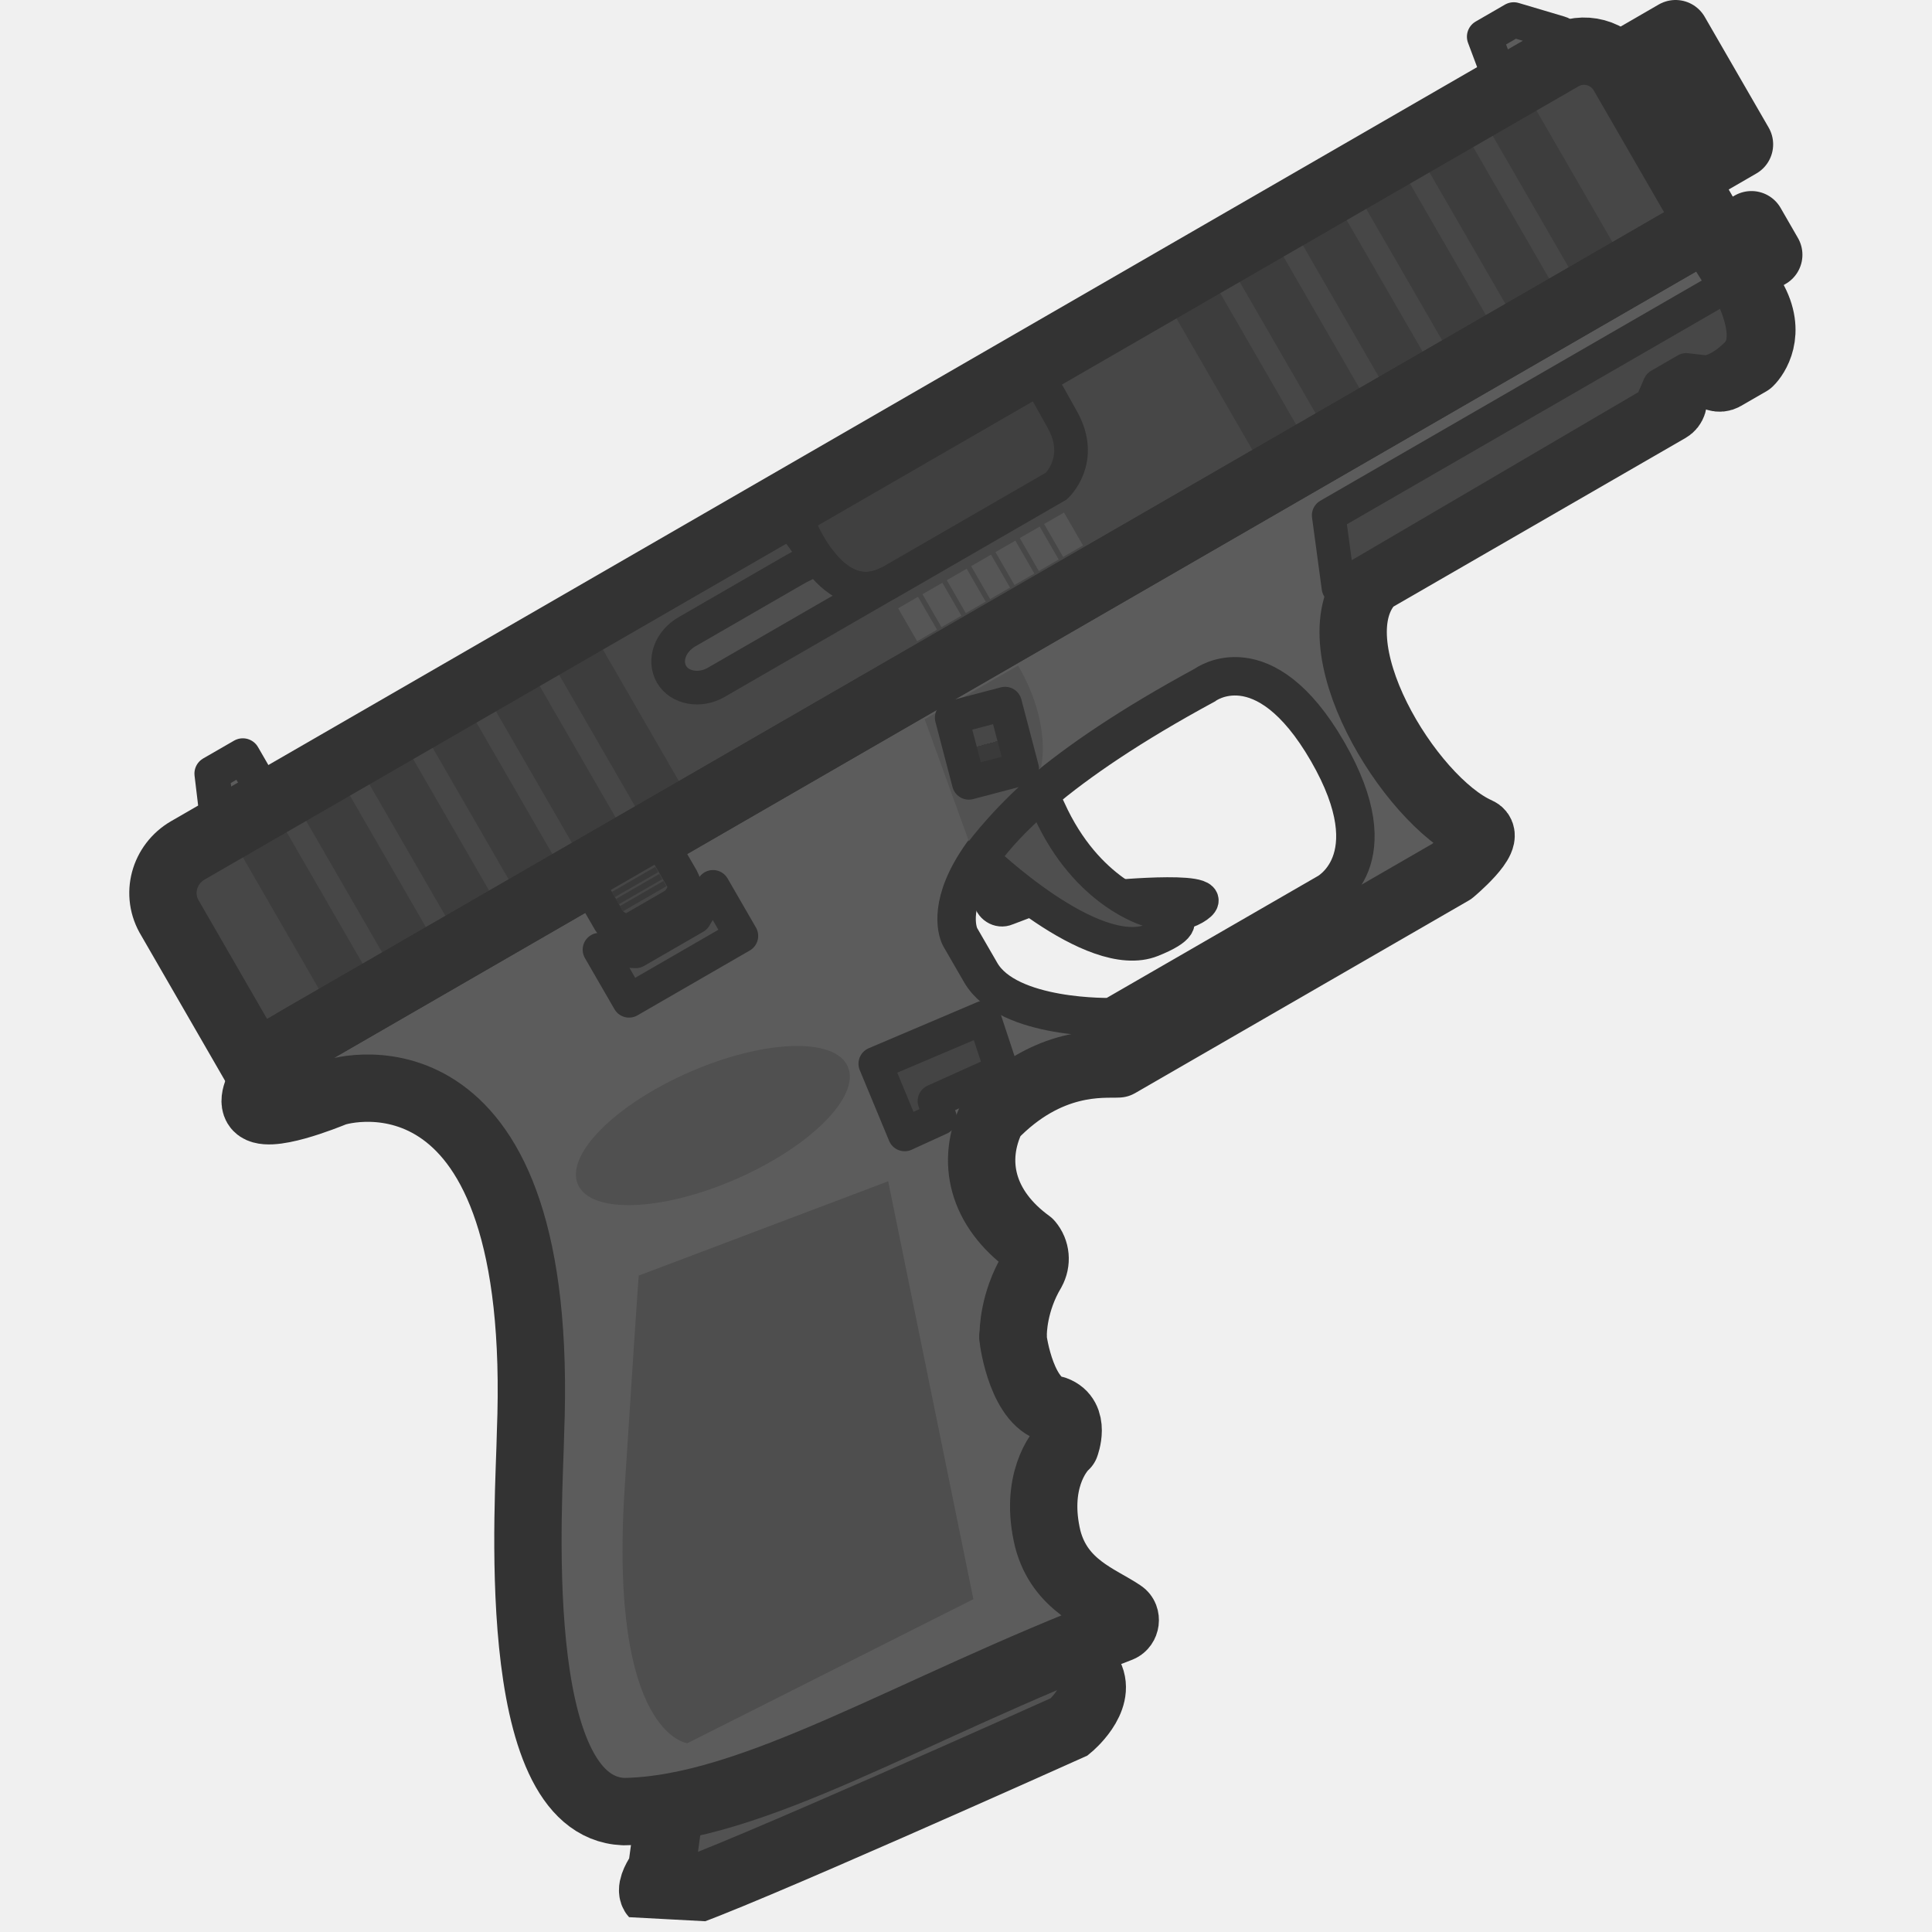
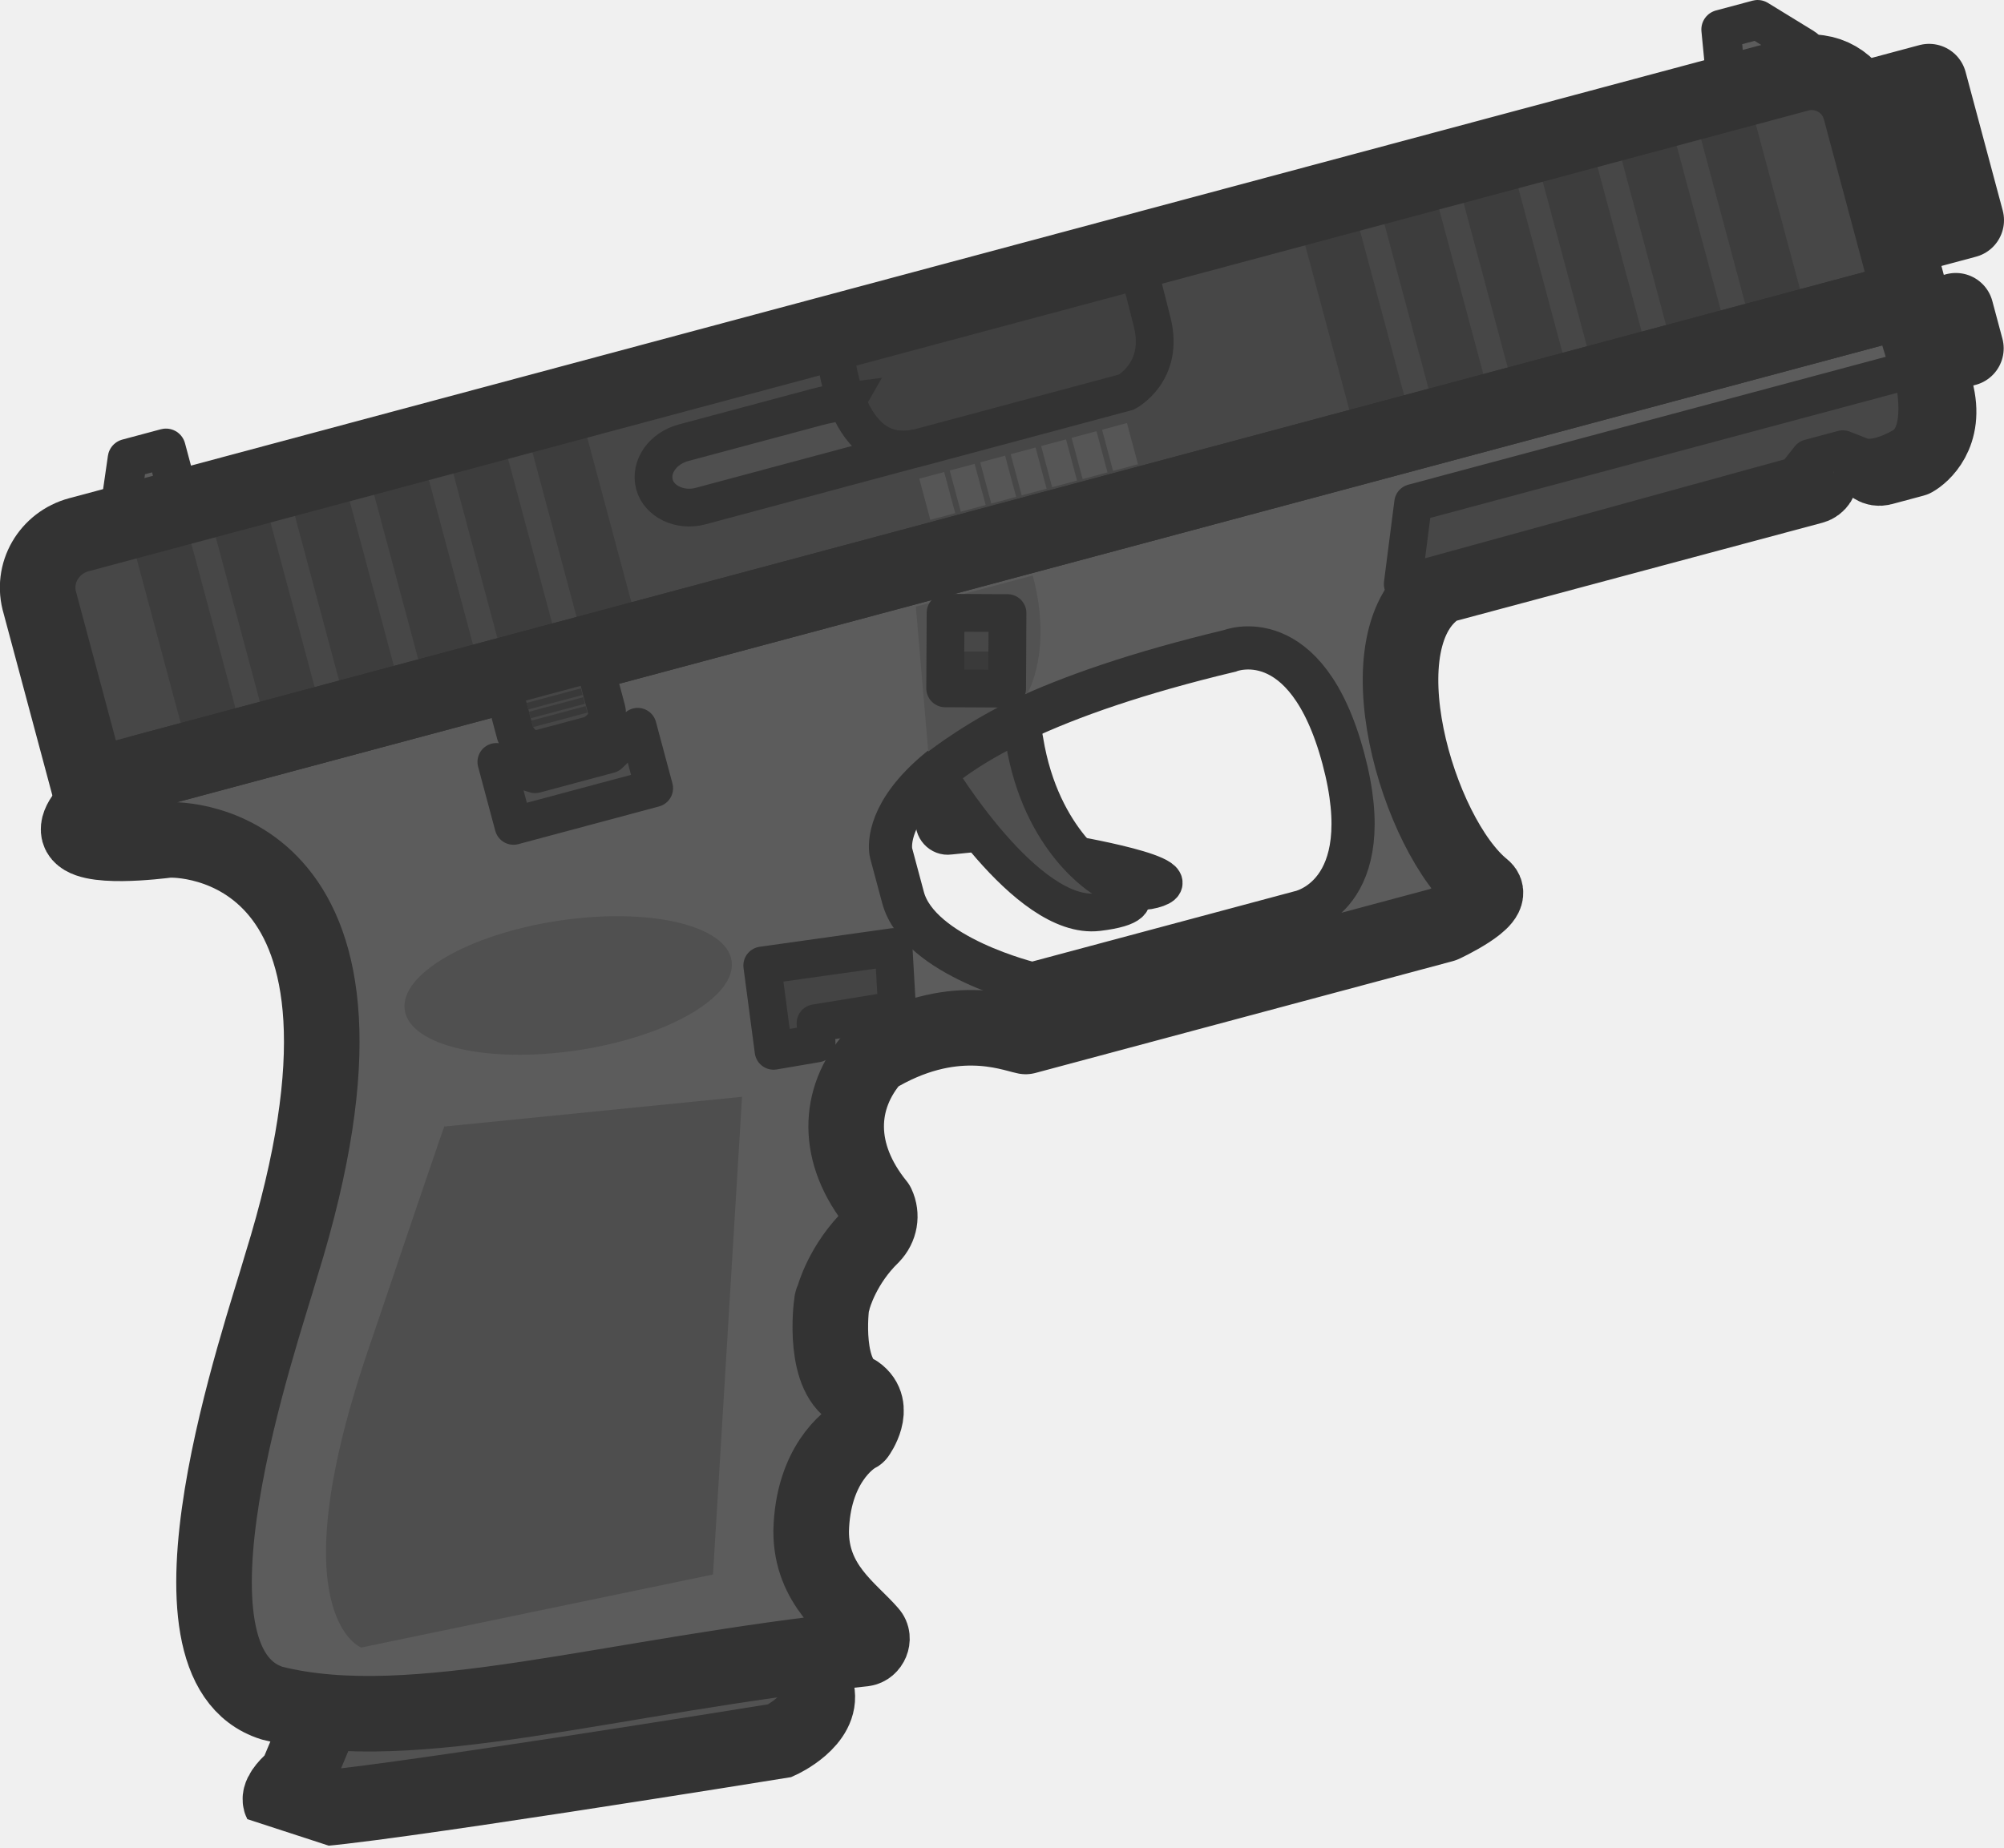
- <svg xmlns="http://www.w3.org/2000/svg" xmlns:xlink="http://www.w3.org/1999/xlink" width="110" height="110" viewBox="0 0 29.104 29.104" version="1.1" id="svg1" xml:space="preserve">
+ <svg xmlns="http://www.w3.org/2000/svg" xmlns:xlink="http://www.w3.org/1999/xlink" width="101.658" height="93.729" viewBox="0 0 26.897 24.799" version="1.1" id="svg1" xml:space="preserve">
  <defs id="defs1">
    <rect x="7.969" y="-60.786" width="9.266" height="13.529" id="rect11" />
    <linearGradient id="linearGradient28">
      <stop style="stop-color:#3a3a3a;stop-opacity:1;" offset="0.507" id="stop28" />
      <stop style="stop-color:#474747;stop-opacity:1;" offset="0.507" id="stop29" />
    </linearGradient>
    <clipPath clipPathUnits="userSpaceOnUse" id="clipPath1">
      <rect width="116.687" height="116.687" fill="#ffffff" id="rect1" x="7.1" y="-54.041" style="stroke-width:1.061" transform="rotate(30)" />
    </clipPath>
    <clipPath clipPathUnits="userSpaceOnUse" id="clipPath2">
      <rect width="116.687" height="116.687" fill="#ffffff" id="rect2" x="7.1" y="-54.041" style="stroke-width:1.061" transform="rotate(30)" />
    </clipPath>
    <clipPath clipPathUnits="userSpaceOnUse" id="clipPath3">
      <rect width="116.687" height="116.687" fill="#ffffff" id="rect3" x="7.1" y="-54.041" style="stroke-width:1.061" transform="rotate(30)" />
    </clipPath>
    <clipPath clipPathUnits="userSpaceOnUse" id="clipPath4">
      <rect width="116.687" height="116.687" fill="#ffffff" id="rect4" x="7.1" y="-54.041" style="stroke-width:1.061" transform="rotate(30)" />
    </clipPath>
-     <linearGradient xlink:href="#linearGradient28" id="linearGradient29" x1="22.04" y1="-58.083" x2="22.036" y2="-59.278" gradientUnits="userSpaceOnUse" gradientTransform="matrix(0.2493951,0,0,0.2493951,5.766816,29.24892)" />
+     <linearGradient xlink:href="#linearGradient28" id="linearGradient29" x1="22.04" y1="-58.083" x2="22.036" y2="-59.278" gradientUnits="userSpaceOnUse" gradientTransform="matrix(0.5205103,0,0,0.5205103,18.87275,34.60096)" />
    <clipPath id="clip0_619_1202">
      <rect width="110" height="110" fill="#ffffff" id="rect26" x="0" y="0" />
    </clipPath>
  </defs>
-   <g id="layer1">
-     <path d="M 25.241,0.507 24.347,1.024 25.31,2.692 26.204,2.175 Z" fill="#5c5c5c" stroke="#333333" stroke-width="4.647" stroke-miterlimit="3.994" id="path1" style="stroke-width:1.014;stroke-linecap:round;stroke-linejoin:round;stroke-dasharray:none" />
-     <path d="m 26.384,3.385 -0.657,0.379 0.261,0.453 0.657,-0.379 z" fill="#5c5c5c" stroke="#333333" stroke-width="4.647" stroke-miterlimit="3.994" id="path2" style="stroke-width:1.014;stroke-linecap:round;stroke-linejoin:round;stroke-dasharray:none" />
-     <path d="m 3.193,11.654 0.465,-0.268 0.757,1.311 -1.097,-0.002 z" fill="#5c5c5c" stroke="#333333" stroke-width="4.647" stroke-miterlimit="3.994" id="path3" style="stroke-width:0.528;stroke-linecap:round;stroke-linejoin:round;stroke-dasharray:none" />
-     <path d="m 14.9,13.205 0.013,0.326 c 0.007,0.123 0.136,0.208 0.25,0.158 l 0.482,-0.183 c 0.036,-0.021 0.085,-0.017 0.13,0.005 0.303,0.111 1.686,0.472 2.211,0.169 0.596,-0.344 -1.255,-0.165 -1.255,-0.165 0,0 -0.061,0.528 -1.432,-0.746 -1.26,-1.163 -0.559,0.132 -0.428,0.359 0.014,0.024 0.028,0.048 0.029,0.078 z" fill="#4d4d4d" stroke="#333333" stroke-width="2.324" stroke-miterlimit="3.994" id="path4" style="stroke-width:0.507;stroke-dasharray:none" />
-     <path d="m 22.656,1.337 -0.294,-0.784 0.441,-0.255 0.69,0.205 c 0.094,0.025 0.12,0.153 0.025,0.208 z" fill="#5c5c5c" stroke="#333333" stroke-width="4.647" stroke-miterlimit="3.994" id="path5" style="stroke-width:0.528;stroke-linecap:round;stroke-linejoin:round;stroke-dasharray:none" />
-     <path d="M 12.673,70.27 9.694,74.573 c 0,0 -2.538,1.214 0.22,1.766 2.758,0.551 25.682,1.655 25.682,1.655 0,0 2.484,-0.552 2.484,-2.207 l -2.8e-5,-4.193 z" fill="#525252" stroke="#333333" stroke-width="4.647" stroke-miterlimit="3.994" id="path6" clip-path="url(#clipPath4)" style="stroke-width:4.067;stroke-dasharray:none" transform="matrix(0.2223081,-0.1130356,0.1130356,0.2223081,-0.6200517,12.69734)" />
-     <path d="m 14.801,12.936 c 0,0 1.649,1.59 2.552,1.228 0.903,-0.362 -0.04,-0.454 -0.04,-0.454 0,0 -0.94,-0.252 -1.509,-1.512 -0.569,-1.26 -1.059,-0.183 -1.059,-0.183 z" fill="#4f4f4f" stroke="#333333" stroke-width="2.324" stroke-miterlimit="3.994" id="path7" style="stroke-width:0.507;stroke-dasharray:none" />
-     <path d="M 2.83,12.81 23.526,0.861 c 0.322,-0.186 0.735,-0.075 0.921,0.247 L 25.761,3.383 3.837,16.041 2.565,13.837 c -0.225,-0.363 -0.092,-0.82 0.265,-1.027 z" fill="#474747" id="path8" style="stroke-width:0.265;stroke-dasharray:none" />
-     <path d="m 13.784,18.966 c -0.679,9.3e-5 -4.138,1.159 -4.138,2.207 3.4e-6,1.048 4.082,1.6 4.469,1.655 0.672,0.096 12.854,3.365 -3.8e-5,23.723 -12.523,19.75 -7.282,22.343 -6.675,22.564 0.055,-1.7e-5 0.055,0.055 0.11,0.055 l 3.145,2.096 c 0.055,0.055 0.166,0.055 0.221,0.11 l 28.135,3.2 c 0.386,0.055 0.717,-0.386 0.552,-0.717 -0.717,-1.49 -1.986,-4.579 -1.214,-7.393 0.993,-3.365 3.2,-4.248 3.751,-4.358 0.055,3.6e-5 0.11,1.8e-5 0.221,3.6e-5 0.331,0.055 1.324,0.11 -0.11,-0.938 -1.545,-1.214 -0.165,-4.745 8e-6,-5.075 0,0 3.5e-5,-0.055 0.055,-0.055 0.11,-0.221 1.048,-1.765 2.924,-2.814 0.552,-0.331 0.827,-0.938 0.717,-1.545 -0.331,-1.986 -0.607,-6.069 1.876,-7.724 3.034,-2.041 7.613,0.165 8.385,0.552 l 23.06,-5.8e-5 c 0,0 2.262,-0.055 1.71,-0.828 l -0.607,-0.827 c 0,0 3.5e-5,-0.055 -0.055,-0.055 -0.11,-0.221 -1.103,-2.041 -1.103,-7.724 -1.4e-5,-5.682 3.089,-7.337 3.751,-7.668 0.055,-0.055 0.166,-0.055 0.221,-0.055 l 21.405,-1.9e-5 c 0.276,1.8e-5 0.552,-0.221 0.552,-0.552 1e-5,-0.276 0.221,-0.552 0.552,-0.552 l 1.655,1.4e-5 c 0.276,1.8e-5 0.552,0.221 0.552,0.552 -2e-5,0.276 0.221,0.552 0.552,0.552 l 1.6,7e-5 c 0.055,3.6e-5 0.11,1.8e-5 0.165,0 0.441,-0.11 2.096,-0.828 2.096,-3.255 l -0.165,-4.579 c -7e-5,-0.276 -0.221,-0.552 -0.552,-0.552 z m 58.201,23.392 -14.895,4.4e-5 c 0,0 -5.517,-2.979 -5.517,-6.289 l -2.4e-5,-2.483 c 0,0 3.9e-5,-6.344 20.412,-5.793 0,0 4.413,-0.552 4.413,7.172 1.7e-5,7.724 -4.413,7.393 -4.413,7.393 z" fill="#5c5c5c" id="path9" style="stroke-width:1.061" clip-path="url(#clipPath3)" transform="matrix(0.2159825,-0.1246976,0.1246976,0.2159825,-0.8618704,13.29254)" />
-     <path d="m 19.967,13.465 -3.217,1.857 c 0,0 -1.563,0.044 -1.976,-0.67 l -0.31,-0.536 c 0,0 -0.791,-1.37 3.686,-3.796 0,0 0.884,-0.669 1.848,0.999 0.963,1.668 -0.031,2.147 -0.031,2.147 z" stroke="#333333" stroke-width="0.579" stroke-miterlimit="3.994" id="path10" style="fill:none" />
-     <path d="m 13.628,17.089 0.533,-0.244 -0.084,-0.259 1.012,-0.456 -0.265,-0.802 -1.638,0.696 z" fill="#525252" id="path12" style="fill:#444444;fill-opacity:1;stroke:#333333;stroke-width:0.507;stroke-linecap:round;stroke-linejoin:round;stroke-dasharray:none;stroke-opacity:1" />
-     <path d="m 11.961,7.713 c 0,0 0.521,1.59 1.474,1.04 l 2.478,-1.431 c 0,0 0.427,-0.389 0.095,-0.992 C 15.676,5.727 15.602,5.627 15.602,5.627" fill="#404040" id="path13" style="stroke-width:0.507;stroke-dasharray:none" />
-     <path d="m 11.961,7.713 c 0,0 0.521,1.59 1.474,1.04 l 2.478,-1.431 c 0,0 0.427,-0.389 0.095,-0.992 C 15.676,5.727 15.602,5.627 15.602,5.627 Z" stroke="#333333" stroke-width="2.19" stroke-miterlimit="3.994" id="path14" style="fill:none;stroke-width:0.507;stroke-dasharray:none" />
-     <path d="M 8.978,9.604 8.319,9.985 9.837,12.614 10.496,12.233 Z" fill="#424242" id="path22" style="fill:#3d3d3d;fill-opacity:1;stroke:none;stroke-width:0.507;stroke-dasharray:none;stroke-opacity:1" />
-     <path d="M 4.214,12.354 3.555,12.735 5.073,15.364 5.733,14.984 Z" fill="#424242" id="path22-8" style="fill:#3d3d3d;fill-opacity:1;stroke:none;stroke-width:0.507;stroke-dasharray:none;stroke-opacity:1" />
-     <path d="m 5.167,11.804 -0.659,0.381 1.518,2.629 0.659,-0.381 z" fill="#424242" id="path22-1" style="fill:#3d3d3d;fill-opacity:1;stroke:none;stroke-width:0.507;stroke-dasharray:none;stroke-opacity:1" />
-     <path d="M 6.12,11.254 5.461,11.635 6.979,14.264 7.638,13.884 Z" fill="#424242" id="path22-2" style="fill:#3d3d3d;fill-opacity:1;stroke:none;stroke-width:0.507;stroke-dasharray:none;stroke-opacity:1" />
-     <path d="m 7.073,10.704 -0.659,0.381 1.518,2.629 0.659,-0.381 z" fill="#424242" id="path22-16" style="fill:#3d3d3d;fill-opacity:1;stroke:none;stroke-width:0.507;stroke-dasharray:none;stroke-opacity:1" />
-     <path d="m 8.026,10.154 -0.659,0.381 1.518,2.629 0.659,-0.381 z" fill="#424242" id="path22-6" style="fill:#3d3d3d;fill-opacity:1;stroke:none;stroke-width:0.507;stroke-dasharray:none;stroke-opacity:1" />
-     <path d="m 24.539,41.588 15.888,2.599 -8.165,24.434 -19.308,-1.103 c 0,0 -3.862,-2.814 4.413,-15.227 8.275,-12.413 7.172,-10.703 7.172,-10.703 z" fill="#525252" id="path23" style="fill:#4e4e4e;fill-opacity:1;stroke:none;stroke-width:1.061;stroke-linecap:round;stroke-linejoin:round;stroke-dasharray:none;stroke-opacity:1" clip-path="url(#clipPath2)" transform="matrix(0.2159825,-0.1246976,0.1246976,0.2159825,-0.8618704,13.29254)" />
-     <path d="m 22.961,1.345 -0.659,0.381 1.518,2.629 0.659,-0.381 z" fill="#424242" id="path22-19" style="fill:#3d3d3d;fill-opacity:1;stroke:none;stroke-width:0.507;stroke-dasharray:none;stroke-opacity:1" />
-     <path d="m 18.197,4.096 -0.659,0.381 1.518,2.629 0.659,-0.381 z" fill="#424242" id="path22-8-8" style="fill:#3d3d3d;fill-opacity:1;stroke:none;stroke-width:0.507;stroke-dasharray:none;stroke-opacity:1" />
-     <path d="m 19.15,3.546 -0.659,0.381 1.518,2.629 0.659,-0.381 z" fill="#424242" id="path22-1-5" style="fill:#3d3d3d;fill-opacity:1;stroke:none;stroke-width:0.507;stroke-dasharray:none;stroke-opacity:1" />
-     <path d="m 20.102,2.996 -0.659,0.381 1.518,2.629 0.659,-0.381 z" fill="#424242" id="path22-2-0" style="fill:#3d3d3d;fill-opacity:1;stroke:none;stroke-width:0.507;stroke-dasharray:none;stroke-opacity:1" />
-     <path d="m 21.055,2.445 -0.659,0.381 1.518,2.629 0.659,-0.381 z" fill="#424242" id="path22-16-2" style="fill:#3d3d3d;fill-opacity:1;stroke:none;stroke-width:0.507;stroke-dasharray:none;stroke-opacity:1" />
-     <path d="m 22.008,1.895 -0.659,0.381 1.518,2.629 0.659,-0.381 z" fill="#424242" id="path22-6-8" style="fill:#3d3d3d;fill-opacity:1;stroke:none;stroke-width:0.507;stroke-dasharray:none;stroke-opacity:1" />
-     <path d="M 2.83,12.81 23.526,0.861 c 0.322,-0.186 0.735,-0.075 0.921,0.247 L 25.761,3.383 3.837,16.041 2.565,13.837 c -0.225,-0.363 -0.092,-0.82 0.265,-1.027 z" stroke="#333333" stroke-width="4.647" stroke-miterlimit="3.994" id="path24" style="fill:none;stroke-width:1.014;stroke-linecap:round;stroke-linejoin:round;stroke-dasharray:none" />
-     <path d="m 12.32,8.412 c 0.244,0.333 0.608,0.61 1.081,0.359 L 10.789,10.279 C 10.539,10.424 10.234,10.362 10.117,10.159 9.993,9.945 10.099,9.661 10.349,9.517 l 1.609,-0.929 c 0.09,-0.052 0.223,-0.119 0.363,-0.176 z" fill="#4f4f4f" stroke="#333333" stroke-width="2.19" stroke-miterlimit="3.994" id="path25" style="stroke-width:0.507;stroke-dasharray:none" />
-     <path d="m 9.647,21.173 c -5.64e-5,-1.048 3.458,-2.207 4.138,-2.207 l 97.811,6.7e-5 c 0.331,0 0.552,0.276 0.552,0.552 l 0.165,4.579 c -8e-5,2.427 -1.655,3.145 -2.096,3.255 h -0.165 l -1.6,-7e-5 c -0.331,9.1e-5 -0.552,-0.276 -0.552,-0.552 5e-5,-0.331 -0.276,-0.552 -0.552,-0.552 l -1.655,-1.4e-5 c -0.331,0 -0.552,0.276 -0.552,0.552 -6e-5,0.331 -0.276,0.552 -0.552,0.552 l -20.718,1.9e-5 c -4.972,1.409 -4.689,12.678 -2.01,16.33 0.552,0.772 -2.593,1.318 -2.593,1.318 H 56.012 c -0.772,-0.386 -3.476,-2.421 -8.189,-1.042 -2.483,1.655 -3.316,4.489 -1.876,7.724 0.11,0.607 -0.166,1.214 -0.717,1.545 -1.876,1.048 -2.814,2.593 -2.924,2.814 -0.055,1.7e-5 -0.055,0.055 -0.055,0.055 -0.165,0.331 -1.545,3.862 -8e-6,5.075 0.88,1.048 -0.526,2.186 -0.526,2.186 -0.552,0.11 -2.758,0.993 -3.751,4.358 -0.772,2.814 0.913,4.655 1.63,6.144 0.166,0.331 -0.165,0.772 -0.552,0.717 C 25.576,72.432 14.413,72.997 7.55,69.17 1.551,65.346 12.144,49.845 14.115,46.551 26.969,26.194 14.788,22.924 14.115,22.828 13.729,22.773 9.647,22.221 9.647,21.173 Z" stroke="#333333" stroke-width="4.647" stroke-miterlimit="3.994" id="path26" style="fill:none;stroke-width:4.067;stroke-linecap:round;stroke-linejoin:round;stroke-dasharray:none" clip-path="url(#clipPath1)" transform="matrix(0.2159825,-0.1246976,0.1246976,0.2159825,-0.8618704,13.29254)" />
-     <path style="fill:#474747;fill-opacity:1;fill-rule:evenodd;stroke:#333333;stroke-width:0.507;stroke-linecap:round;stroke-linejoin:round;stroke-miterlimit:29;stroke-dasharray:none;stroke-opacity:1" d="M 20.163,8.85 20.016,7.763 26.021,4.296 c 0,0 0.43,0.75 0.147,1.034 -0.284,0.284 -0.478,0.276 -0.478,0.276 l -0.289,-0.033 -0.401,0.232 -0.121,0.28 z" id="path27" />
-     <path style="fill:#525252;fill-opacity:1;fill-rule:evenodd;stroke:none;stroke-width:0.264;stroke-linecap:round;stroke-linejoin:round;stroke-miterlimit:29;stroke-dasharray:none;stroke-opacity:1" d="m 13.93,10.835 0.665,1.837 c 0,0 0.421,-0.568 1.084,-1.106 0,0 0.18,-0.638 -0.342,-1.54 z" id="path29" />
-     <rect style="fill:url(#linearGradient29);fill-rule:evenodd;stroke:#333333;stroke-width:0.507;stroke-linecap:round;stroke-linejoin:round;stroke-miterlimit:29;stroke-dasharray:none;stroke-opacity:1" id="rect28" width="0.831" height="1.015" x="11.124" y="14.095" transform="rotate(-14.70073)" />
-     <g id="g29" transform="matrix(0.2159825,-0.1246976,0.1246976,0.2159825,4.105914,16.39523)">
-       <rect style="fill:#565656;fill-opacity:1;fill-rule:evenodd;stroke:none;stroke-width:0.73;stroke-linecap:round;stroke-linejoin:round;stroke-miterlimit:29;stroke-dasharray:none;stroke-opacity:1" id="rect29" width="1.387" height="2.296" x="47.223" y="-6.219" />
-       <rect style="fill:#565656;fill-opacity:1;fill-rule:evenodd;stroke:none;stroke-width:0.73;stroke-linecap:round;stroke-linejoin:round;stroke-miterlimit:29;stroke-dasharray:none;stroke-opacity:1" id="rect29-8" width="1.387" height="2.296" x="48.92" y="-6.219" />
-       <rect style="fill:#565656;fill-opacity:1;fill-rule:evenodd;stroke:none;stroke-width:0.73;stroke-linecap:round;stroke-linejoin:round;stroke-miterlimit:29;stroke-dasharray:none;stroke-opacity:1" id="rect29-5" width="1.387" height="2.296" x="50.617" y="-6.219" />
-       <rect style="fill:#565656;fill-opacity:1;fill-rule:evenodd;stroke:none;stroke-width:0.73;stroke-linecap:round;stroke-linejoin:round;stroke-miterlimit:29;stroke-dasharray:none;stroke-opacity:1" id="rect29-1" width="1.387" height="2.296" x="52.314" y="-6.219" />
-       <rect style="fill:#565656;fill-opacity:1;fill-rule:evenodd;stroke:none;stroke-width:0.73;stroke-linecap:round;stroke-linejoin:round;stroke-miterlimit:29;stroke-dasharray:none;stroke-opacity:1" id="rect29-7" width="1.387" height="2.296" x="54.011" y="-6.219" />
-       <rect style="fill:#565656;fill-opacity:1;fill-rule:evenodd;stroke:none;stroke-width:0.73;stroke-linecap:round;stroke-linejoin:round;stroke-miterlimit:29;stroke-dasharray:none;stroke-opacity:1" id="rect29-2" width="1.387" height="2.296" x="55.708" y="-6.219" />
-       <rect style="fill:#565656;fill-opacity:1;fill-rule:evenodd;stroke:none;stroke-width:0.73;stroke-linecap:round;stroke-linejoin:round;stroke-miterlimit:29;stroke-dasharray:none;stroke-opacity:1" id="rect29-16" width="1.387" height="2.296" x="57.405" y="-6.219" />
-     </g>
-     <path style="fill:#464646;fill-opacity:1;fill-rule:evenodd;stroke:#333333;stroke-width:0.507;stroke-linecap:round;stroke-linejoin:round;stroke-miterlimit:29;stroke-dasharray:none;stroke-opacity:1" d="m 8.855,13.314 0.329,0.569 c 0,0 0.179,0.206 0.366,0.098 l 0.622,-0.359 c 0,0 0.217,-0.185 0.103,-0.384 L 9.952,12.68 Z" id="path30" />
-     <path style="fill:#4d4d4d;fill-opacity:1;fill-rule:evenodd;stroke:#333333;stroke-width:0.507;stroke-linecap:round;stroke-linejoin:round;stroke-miterlimit:29;stroke-dasharray:none;stroke-opacity:1" d="m 9.031,14.306 0.545,0.025 0.891,-0.514 0.274,-0.457 0.427,0.739 -1.692,0.977 z" id="path31" />
-     <g id="g32" transform="matrix(0.2120515,-0.122428,0.122428,0.2120515,-0.6473805,13.3101)">
-       <rect style="fill:#393939;fill-opacity:1;fill-rule:evenodd;stroke:none;stroke-width:0.418;stroke-linecap:round;stroke-linejoin:round;stroke-miterlimit:29;stroke-dasharray:none;stroke-opacity:1" id="rect32" width="3.084" height="0.369" x="34.632" y="21.594" />
-       <rect style="fill:#393939;fill-opacity:1;fill-rule:evenodd;stroke:none;stroke-width:0.418;stroke-linecap:round;stroke-linejoin:round;stroke-miterlimit:29;stroke-dasharray:none;stroke-opacity:1" id="rect32-9" width="3.084" height="0.369" x="34.632" y="21.092" />
-       <rect style="fill:#393939;fill-opacity:1;fill-rule:evenodd;stroke:none;stroke-width:0.418;stroke-linecap:round;stroke-linejoin:round;stroke-miterlimit:29;stroke-dasharray:none;stroke-opacity:1" id="rect32-5" width="3.084" height="0.369" x="34.632" y="20.59" />
-     </g>
-     <g id="g34" transform="matrix(0.2358778,-0.188281,0.188281,0.2358778,-2.202528,14.09834)">
-       <ellipse style="fill:#505050;fill-opacity:1;fill-rule:evenodd;stroke:none;stroke-width:1.058;stroke-linecap:round;stroke-linejoin:round;stroke-miterlimit:29;stroke-dasharray:none;stroke-opacity:1" id="path34" cx="35.504" cy="25.84" rx="7.35" ry="2.912" transform="rotate(15)" />
+   <g id="layer1" transform="translate(1.668721,6.943285)">
+     <g id="g1" transform="matrix(0.4628097,-0.1240095,0.1240095,0.4628097,-3.36936,-0.2170564)">
+       <path d="m 58.666,3.554 -2.156,-6.5e-6 v 4.02 l 2.156,6.7e-6 z" fill="#5c5c5c" stroke="#333333" stroke-width="4.647" stroke-miterlimit="3.994" id="path1" style="stroke-width:2.117;stroke-linecap:round;stroke-linejoin:round;stroke-dasharray:none" />
+       <path d="m 57.728,9.949 -1.583,-7.2e-6 3.1e-5,1.091 1.583,-2.1e-5 z" fill="#5c5c5c" stroke="#333333" stroke-width="4.647" stroke-miterlimit="3.994" id="path2" style="stroke-width:2.117;stroke-linecap:round;stroke-linejoin:round;stroke-dasharray:none" />
+       <path d="M 7.183,0.694 8.302,0.694 8.302,3.853 6.321,2.704 Z" fill="#5c5c5c" stroke="#333333" stroke-width="4.647" stroke-miterlimit="3.994" id="path3" style="stroke-width:1.102;stroke-linecap:round;stroke-linejoin:round;stroke-dasharray:none" />
+       <path d="m 26.724,15.713 -0.316,0.603 c -0.115,0.23 0.029,0.517 0.287,0.546 l 1.062,0.172 c 0.086,0 0.172,0.057 0.23,0.144 0.431,0.517 2.556,2.613 3.819,2.613 1.436,1.7e-5 -2.096,-1.608 -2.096,-1.608 0,0 -0.66,0.89 -1.809,-2.843 -1.062,-3.417 -1.149,-0.345 -1.149,0.201 1.9e-5,0.057 10e-6,0.115 -0.029,0.172 z" fill="#4d4d4d" stroke="#333333" stroke-width="2.324" stroke-miterlimit="3.994" id="path4" style="stroke-width:1.058;stroke-dasharray:none" />
+       <path d="m 53.128,2.357 0.287,-1.723 1.062,-1.72e-6 1.034,1.091 c 0.144,0.144 0.057,0.402 -0.172,0.402 z" fill="#5c5c5c" stroke="#333333" stroke-width="4.647" stroke-miterlimit="3.994" id="path5" style="stroke-width:1.102;stroke-linecap:round;stroke-linejoin:round;stroke-dasharray:none" />
+       <path d="M 12.673,70.27 9.694,74.573 c 0,0 -2.538,1.214 0.22,1.766 2.758,0.551 25.682,1.655 25.682,1.655 0,0 2.484,-0.552 2.484,-2.207 l -2.8e-5,-4.193 z" fill="#525252" stroke="#333333" stroke-width="4.647" stroke-miterlimit="3.994" id="path6" clip-path="url(#clipPath4)" style="stroke-width:4.067;stroke-dasharray:none" transform="matrix(0.5197738,0.02767975,-0.02767975,0.5197738,-0.798801,-1.400013)" />
+       <path d="m 26.826,15.124 c 0,0 1.321,4.595 3.331,4.882 2.01,0.287 0.402,-0.861 0.402,-0.861 0,0 -1.436,-1.436 -1.149,-4.307 0.287,-2.872 -1.723,-1.436 -1.723,-1.436 z" fill="#4f4f4f" stroke="#333333" stroke-width="2.324" stroke-miterlimit="3.994" id="path7" style="stroke-width:1.058;stroke-dasharray:none" />
+       <path d="m 5.32,2.403 49.878,2.07e-5 c 0.775,-5.9e-6 1.407,0.632 1.407,1.407 l 1.5e-5,5.485 -52.836,3.49e-5 -7.2e-6,-5.312 C 3.74,3.092 4.458,2.403 5.32,2.403 Z" fill="#474747" id="path8" style="stroke-width:0.552;stroke-dasharray:none" />
+       <path d="m 13.784,18.966 c -0.679,9.3e-5 -4.138,1.159 -4.138,2.207 3.4e-6,1.048 4.082,1.6 4.469,1.655 0.672,0.096 12.854,3.365 -3.8e-5,23.723 -12.523,19.75 -7.282,22.343 -6.675,22.564 0.055,-1.7e-5 0.055,0.055 0.11,0.055 l 3.145,2.096 c 0.055,0.055 0.166,0.055 0.221,0.11 l 28.135,3.2 c 0.386,0.055 0.717,-0.386 0.552,-0.717 -0.717,-1.49 -1.986,-4.579 -1.214,-7.393 0.993,-3.365 3.2,-4.248 3.751,-4.358 0.055,3.6e-5 0.11,1.8e-5 0.221,3.6e-5 0.331,0.055 1.324,0.11 -0.11,-0.938 -1.545,-1.214 -0.165,-4.745 8e-6,-5.075 0,0 3.5e-5,-0.055 0.055,-0.055 0.11,-0.221 1.048,-1.765 2.924,-2.814 0.552,-0.331 0.827,-0.938 0.717,-1.545 -0.331,-1.986 -0.607,-6.069 1.876,-7.724 3.034,-2.041 7.613,0.165 8.385,0.552 l 23.06,-5.8e-5 c 0,0 2.262,-0.055 1.71,-0.828 l -0.607,-0.827 c 0,0 3.5e-5,-0.055 -0.055,-0.055 -0.11,-0.221 -1.103,-2.041 -1.103,-7.724 -1.4e-5,-5.682 3.089,-7.337 3.751,-7.668 0.055,-0.055 0.166,-0.055 0.221,-0.055 l 21.405,-1.9e-5 c 0.276,1.8e-5 0.552,-0.221 0.552,-0.552 1e-5,-0.276 0.221,-0.552 0.552,-0.552 l 1.655,1.4e-5 c 0.276,1.8e-5 0.552,0.221 0.552,0.552 -2e-5,0.276 0.221,0.552 0.552,0.552 l 1.6,7e-5 c 0.055,3.6e-5 0.11,1.8e-5 0.165,0 0.441,-0.11 2.096,-0.828 2.096,-3.255 l -0.165,-4.579 c -7e-5,-0.276 -0.221,-0.552 -0.552,-0.552 z m 58.201,23.392 -14.895,4.4e-5 c 0,0 -5.517,-2.979 -5.517,-6.289 l -2.4e-5,-2.483 c 0,0 3.9e-5,-6.344 20.412,-5.793 0,0 4.413,-0.552 4.413,7.172 1.7e-5,7.724 -4.413,7.393 -4.413,7.393 z" fill="#5c5c5c" id="path9" style="stroke-width:1.061" clip-path="url(#clipPath3)" transform="matrix(0.5205103,0,0,0.5205103,-1.857002,-0.5765493)" />
+       <path d="m 35.611,21.471 -7.753,2.3e-5 c 0,0 -2.871,-1.551 -2.871,-3.274 l -4e-5,-1.292 c 0,0 2.1e-5,-3.302 10.625,-3.015 0,0 2.297,-0.287 2.297,3.733 9e-6,4.02 -2.297,3.848 -2.297,3.848 z" stroke="#333333" stroke-width="1.209" stroke-miterlimit="3.994" id="path10" style="fill:none" />
+       <path d="m 20.372,21.407 1.218,0.114 0.118,-0.557 2.305,0.231 0.358,-1.727 -3.686,-0.452 z" fill="#525252" id="path12" style="fill:#444444;fill-opacity:1;stroke:#333333;stroke-width:1.058;stroke-linecap:round;stroke-linejoin:round;stroke-dasharray:none;stroke-opacity:1" />
+       <path d="m 27.143,2.72 c 0,0 -0.718,3.417 1.579,3.417 l 5.973,8.4e-6 c 0,0 1.177,-0.258 1.206,-1.694 0.029,-1.436 2.4e-5,-1.694 2.4e-5,-1.694" fill="#404040" id="path13" style="stroke-width:1.058;stroke-dasharray:none" />
+       <path d="m 27.143,2.72 c 0,0 -0.718,3.417 1.579,3.417 l 5.973,8.4e-6 c 0,0 1.177,-0.258 1.206,-1.694 0.029,-1.436 2.4e-5,-1.694 2.4e-5,-1.694 z" stroke="#333333" stroke-width="2.19" stroke-miterlimit="3.994" id="path14" style="fill:none;stroke-width:1.058;stroke-dasharray:none" />
+       <path d="m 19.778,3.025 -1.589,1.12e-5 1e-6,6.336 1.589,-1.14e-5 z" fill="#424242" id="path22" style="fill:#3d3d3d;fill-opacity:1;stroke:none;stroke-width:1.058;stroke-dasharray:none;stroke-opacity:1" />
+       <path d="m 8.297,3.025 -1.589,1.12e-5 1e-6,6.336 1.589,-1.14e-5 z" fill="#424242" id="path22-8" style="fill:#3d3d3d;fill-opacity:1;stroke:none;stroke-width:1.058;stroke-dasharray:none;stroke-opacity:1" />
+       <path d="m 10.593,3.025 -1.589,1.12e-5 1e-6,6.336 1.589,-1.14e-5 z" fill="#424242" id="path22-1" style="fill:#3d3d3d;fill-opacity:1;stroke:none;stroke-width:1.058;stroke-dasharray:none;stroke-opacity:1" />
+       <path d="m 12.89,3.025 -1.589,1.12e-5 10e-7,6.336 1.589,-1.14e-5 z" fill="#424242" id="path22-2" style="fill:#3d3d3d;fill-opacity:1;stroke:none;stroke-width:1.058;stroke-dasharray:none;stroke-opacity:1" />
+       <path d="m 15.186,3.025 -1.589,1.12e-5 10e-7,6.336 1.589,-1.14e-5 z" fill="#424242" id="path22-16" style="fill:#3d3d3d;fill-opacity:1;stroke:none;stroke-width:1.058;stroke-dasharray:none;stroke-opacity:1" />
+       <path d="m 17.482,3.025 -1.589,1.12e-5 10e-7,6.336 1.589,-1.14e-5 z" fill="#424242" id="path22-6" style="fill:#3d3d3d;fill-opacity:1;stroke:none;stroke-width:1.058;stroke-dasharray:none;stroke-opacity:1" />
+       <path d="m 24.539,41.588 15.888,2.599 -8.165,24.434 -19.308,-1.103 c 0,0 -3.862,-2.814 4.413,-15.227 8.275,-12.413 7.172,-10.703 7.172,-10.703 z" fill="#525252" id="path23" style="fill:#4e4e4e;fill-opacity:1;stroke:none;stroke-width:1.061;stroke-linecap:round;stroke-linejoin:round;stroke-dasharray:none;stroke-opacity:1" clip-path="url(#clipPath2)" transform="matrix(0.5205103,0,0,0.5205103,-1.857002,-0.5765493)" />
+       <path d="m 53.669,2.689 -1.589,1.1e-5 1e-6,6.336 1.589,-1.14e-5 z" fill="#424242" id="path22-19" style="fill:#3d3d3d;fill-opacity:1;stroke:none;stroke-width:1.058;stroke-dasharray:none;stroke-opacity:1" />
+       <path d="m 42.188,2.689 -1.589,1.1e-5 10e-7,6.336 1.589,-1.14e-5 z" fill="#424242" id="path22-8-8" style="fill:#3d3d3d;fill-opacity:1;stroke:none;stroke-width:1.058;stroke-dasharray:none;stroke-opacity:1" />
+       <path d="m 44.485,2.689 -1.589,1.1e-5 10e-7,6.336 1.589,-1.14e-5 z" fill="#424242" id="path22-1-5" style="fill:#3d3d3d;fill-opacity:1;stroke:none;stroke-width:1.058;stroke-dasharray:none;stroke-opacity:1" />
+       <path d="m 46.781,2.689 -1.589,1.1e-5 1e-6,6.336 1.589,-1.14e-5 z" fill="#424242" id="path22-2-0" style="fill:#3d3d3d;fill-opacity:1;stroke:none;stroke-width:1.058;stroke-dasharray:none;stroke-opacity:1" />
+       <path d="m 49.077,2.689 -1.589,1.1e-5 10e-7,6.336 1.589,-1.14e-5 z" fill="#424242" id="path22-16-2" style="fill:#3d3d3d;fill-opacity:1;stroke:none;stroke-width:1.058;stroke-dasharray:none;stroke-opacity:1" />
+       <path d="m 51.373,2.689 -1.589,1.1e-5 10e-7,6.336 1.589,-1.14e-5 z" fill="#424242" id="path22-6-8" style="fill:#3d3d3d;fill-opacity:1;stroke:none;stroke-width:1.058;stroke-dasharray:none;stroke-opacity:1" />
+       <path d="m 5.32,2.403 49.878,2.07e-5 c 0.775,-5.9e-6 1.407,0.632 1.407,1.407 l 1.5e-5,5.485 -52.836,3.49e-5 -7.2e-6,-5.312 C 3.74,3.092 4.458,2.403 5.32,2.403 Z" stroke="#333333" stroke-width="4.647" stroke-miterlimit="3.994" id="path24" style="fill:none;stroke-width:2.117;stroke-linecap:round;stroke-linejoin:round;stroke-dasharray:none" />
+       <path d="m 27.063,4.358 c 0.093,0.856 0.462,1.736 1.579,1.776 l -6.294,0.001 c -0.603,2.03e-5 -1.091,-0.431 -1.091,-0.919 -2e-5,-0.517 0.488,-0.919 1.091,-0.919 l 3.877,2.3e-6 c 0.216,-3.2e-5 0.528,0.017 0.839,0.06 z" fill="#4f4f4f" stroke="#333333" stroke-width="2.19" stroke-miterlimit="3.994" id="path25" style="stroke-width:1.058;stroke-dasharray:none" />
+       <path d="m 9.647,21.173 c -5.64e-5,-1.048 3.458,-2.207 4.138,-2.207 l 97.811,6.7e-5 c 0.331,0 0.552,0.276 0.552,0.552 l 0.165,4.579 c -8e-5,2.427 -1.655,3.145 -2.096,3.255 h -0.165 l -1.6,-7e-5 c -0.331,9.1e-5 -0.552,-0.276 -0.552,-0.552 5e-5,-0.331 -0.276,-0.552 -0.552,-0.552 l -1.655,-1.4e-5 c -0.331,0 -0.552,0.276 -0.552,0.552 -6e-5,0.331 -0.276,0.552 -0.552,0.552 l -20.718,1.9e-5 c -4.972,1.409 -4.689,12.678 -2.01,16.33 0.552,0.772 -2.593,1.318 -2.593,1.318 H 56.012 c -0.772,-0.386 -3.476,-2.421 -8.189,-1.042 -2.483,1.655 -3.316,4.489 -1.876,7.724 0.11,0.607 -0.166,1.214 -0.717,1.545 -1.876,1.048 -2.814,2.593 -2.924,2.814 -0.055,1.7e-5 -0.055,0.055 -0.055,0.055 -0.165,0.331 -1.545,3.862 -8e-6,5.075 0.88,1.048 -0.526,2.186 -0.526,2.186 -0.552,0.11 -2.758,0.993 -3.751,4.358 -0.772,2.814 0.913,4.655 1.63,6.144 0.166,0.331 -0.165,0.772 -0.552,0.717 C 25.576,72.432 14.413,72.997 7.55,69.17 1.551,65.346 12.144,49.845 14.115,46.551 26.969,26.194 14.788,22.924 14.115,22.828 13.729,22.773 9.647,22.221 9.647,21.173 Z" stroke="#333333" stroke-width="4.647" stroke-miterlimit="3.994" id="path26" style="fill:none;stroke-width:4.067;stroke-linecap:round;stroke-linejoin:round;stroke-dasharray:none" clip-path="url(#clipPath1)" transform="matrix(0.5205103,0,0,0.5205103,-1.857002,-0.5765493)" />
+       <path style="fill:#474747;fill-opacity:1;fill-rule:evenodd;stroke:#333333;stroke-width:1.058;stroke-linecap:round;stroke-linejoin:round;stroke-miterlimit:29;stroke-dasharray:none;stroke-opacity:1" d="m 40.782,13.334 0.869,-2.118 h 14.47 c 0,0 -0.005,1.805 -0.813,2.021 -0.808,0.217 -1.152,0 -1.152,0 l -0.488,-0.36 h -0.967 l -0.51,0.38 z" id="path27" />
+       <path style="fill:#525252;fill-opacity:1;fill-rule:evenodd;stroke:none;stroke-width:0.551;stroke-linecap:round;stroke-linejoin:round;stroke-miterlimit:29;stroke-dasharray:none;stroke-opacity:1" d="m 27.443,10.417 -0.715,4.014 c 0,0 1.353,-0.587 3.114,-0.868 0,0 0.99,-0.966 0.99,-3.141 z" id="path29" />
+       <rect style="fill:url(#linearGradient29);fill-rule:evenodd;stroke:#333333;stroke-width:1.058;stroke-linecap:round;stroke-linejoin:round;stroke-miterlimit:29;stroke-dasharray:none;stroke-opacity:1" id="rect28" width="1.735" height="2.118" x="30.053" y="2.974" transform="rotate(15.29927)" />
+       <g id="g29" transform="matrix(0.5205103,0,0,0.5205103,3.884334,10.2156)">
+         <rect style="fill:#565656;fill-opacity:1;fill-rule:evenodd;stroke:none;stroke-width:0.73;stroke-linecap:round;stroke-linejoin:round;stroke-miterlimit:29;stroke-dasharray:none;stroke-opacity:1" id="rect29" width="1.387" height="2.296" x="47.223" y="-6.219" />
+         <rect style="fill:#565656;fill-opacity:1;fill-rule:evenodd;stroke:none;stroke-width:0.73;stroke-linecap:round;stroke-linejoin:round;stroke-miterlimit:29;stroke-dasharray:none;stroke-opacity:1" id="rect29-8" width="1.387" height="2.296" x="48.92" y="-6.219" />
+         <rect style="fill:#565656;fill-opacity:1;fill-rule:evenodd;stroke:none;stroke-width:0.73;stroke-linecap:round;stroke-linejoin:round;stroke-miterlimit:29;stroke-dasharray:none;stroke-opacity:1" id="rect29-5" width="1.387" height="2.296" x="50.617" y="-6.219" />
+         <rect style="fill:#565656;fill-opacity:1;fill-rule:evenodd;stroke:none;stroke-width:0.73;stroke-linecap:round;stroke-linejoin:round;stroke-miterlimit:29;stroke-dasharray:none;stroke-opacity:1" id="rect29-1" width="1.387" height="2.296" x="52.314" y="-6.219" />
+         <rect style="fill:#565656;fill-opacity:1;fill-rule:evenodd;stroke:none;stroke-width:0.73;stroke-linecap:round;stroke-linejoin:round;stroke-miterlimit:29;stroke-dasharray:none;stroke-opacity:1" id="rect29-7" width="1.387" height="2.296" x="54.011" y="-6.219" />
+         <rect style="fill:#565656;fill-opacity:1;fill-rule:evenodd;stroke:none;stroke-width:0.73;stroke-linecap:round;stroke-linejoin:round;stroke-miterlimit:29;stroke-dasharray:none;stroke-opacity:1" id="rect29-2" width="1.387" height="2.296" x="55.708" y="-6.219" />
+         <rect style="fill:#565656;fill-opacity:1;fill-rule:evenodd;stroke:none;stroke-width:0.73;stroke-linecap:round;stroke-linejoin:round;stroke-miterlimit:29;stroke-dasharray:none;stroke-opacity:1" id="rect29-16" width="1.387" height="2.296" x="57.405" y="-6.219" />
+       </g>
+       <path style="fill:#464646;fill-opacity:1;fill-rule:evenodd;stroke:#333333;stroke-width:1.058;stroke-linecap:round;stroke-linejoin:round;stroke-miterlimit:29;stroke-dasharray:none;stroke-opacity:1" d="m 15.685,9.602 v 1.372 c 0,0 0.108,0.559 0.559,0.559 h 1.498 c 0,0 0.587,-0.108 0.587,-0.587 V 9.602 Z" id="path30" />
+       <path style="fill:#4d4d4d;fill-opacity:1;fill-rule:evenodd;stroke:#333333;stroke-width:1.058;stroke-linecap:round;stroke-linejoin:round;stroke-miterlimit:29;stroke-dasharray:none;stroke-opacity:1" d="m 14.967,11.579 0.96,0.614 H 18.074 l 0.972,-0.541 v 1.782 h -4.079 z" id="path31" />
+       <g id="g32" transform="matrix(0.5110366,0,0,0.5110366,-1.487645,-0.3209752)">
+         <rect style="fill:#393939;fill-opacity:1;fill-rule:evenodd;stroke:none;stroke-width:0.418;stroke-linecap:round;stroke-linejoin:round;stroke-miterlimit:29;stroke-dasharray:none;stroke-opacity:1" id="rect32" width="3.084" height="0.369" x="34.632" y="21.594" />
+         <rect style="fill:#393939;fill-opacity:1;fill-rule:evenodd;stroke:none;stroke-width:0.418;stroke-linecap:round;stroke-linejoin:round;stroke-miterlimit:29;stroke-dasharray:none;stroke-opacity:1" id="rect32-9" width="3.084" height="0.369" x="34.632" y="21.092" />
+         <rect style="fill:#393939;fill-opacity:1;fill-rule:evenodd;stroke:none;stroke-width:0.418;stroke-linecap:round;stroke-linejoin:round;stroke-miterlimit:29;stroke-dasharray:none;stroke-opacity:1" id="rect32-5" width="3.084" height="0.369" x="34.632" y="20.59" />
+       </g>
+       <g id="g34" transform="matrix(0.6228226,-0.09416372,0.09416372,0.6228226,-5.121093,-0.5191255)">
+         <ellipse style="fill:#505050;fill-opacity:1;fill-rule:evenodd;stroke:none;stroke-width:1.058;stroke-linecap:round;stroke-linejoin:round;stroke-miterlimit:29;stroke-dasharray:none;stroke-opacity:1" id="path34" cx="35.504" cy="25.84" rx="7.35" ry="2.912" transform="rotate(15)" />
+       </g>
    </g>
  </g>
</svg>
